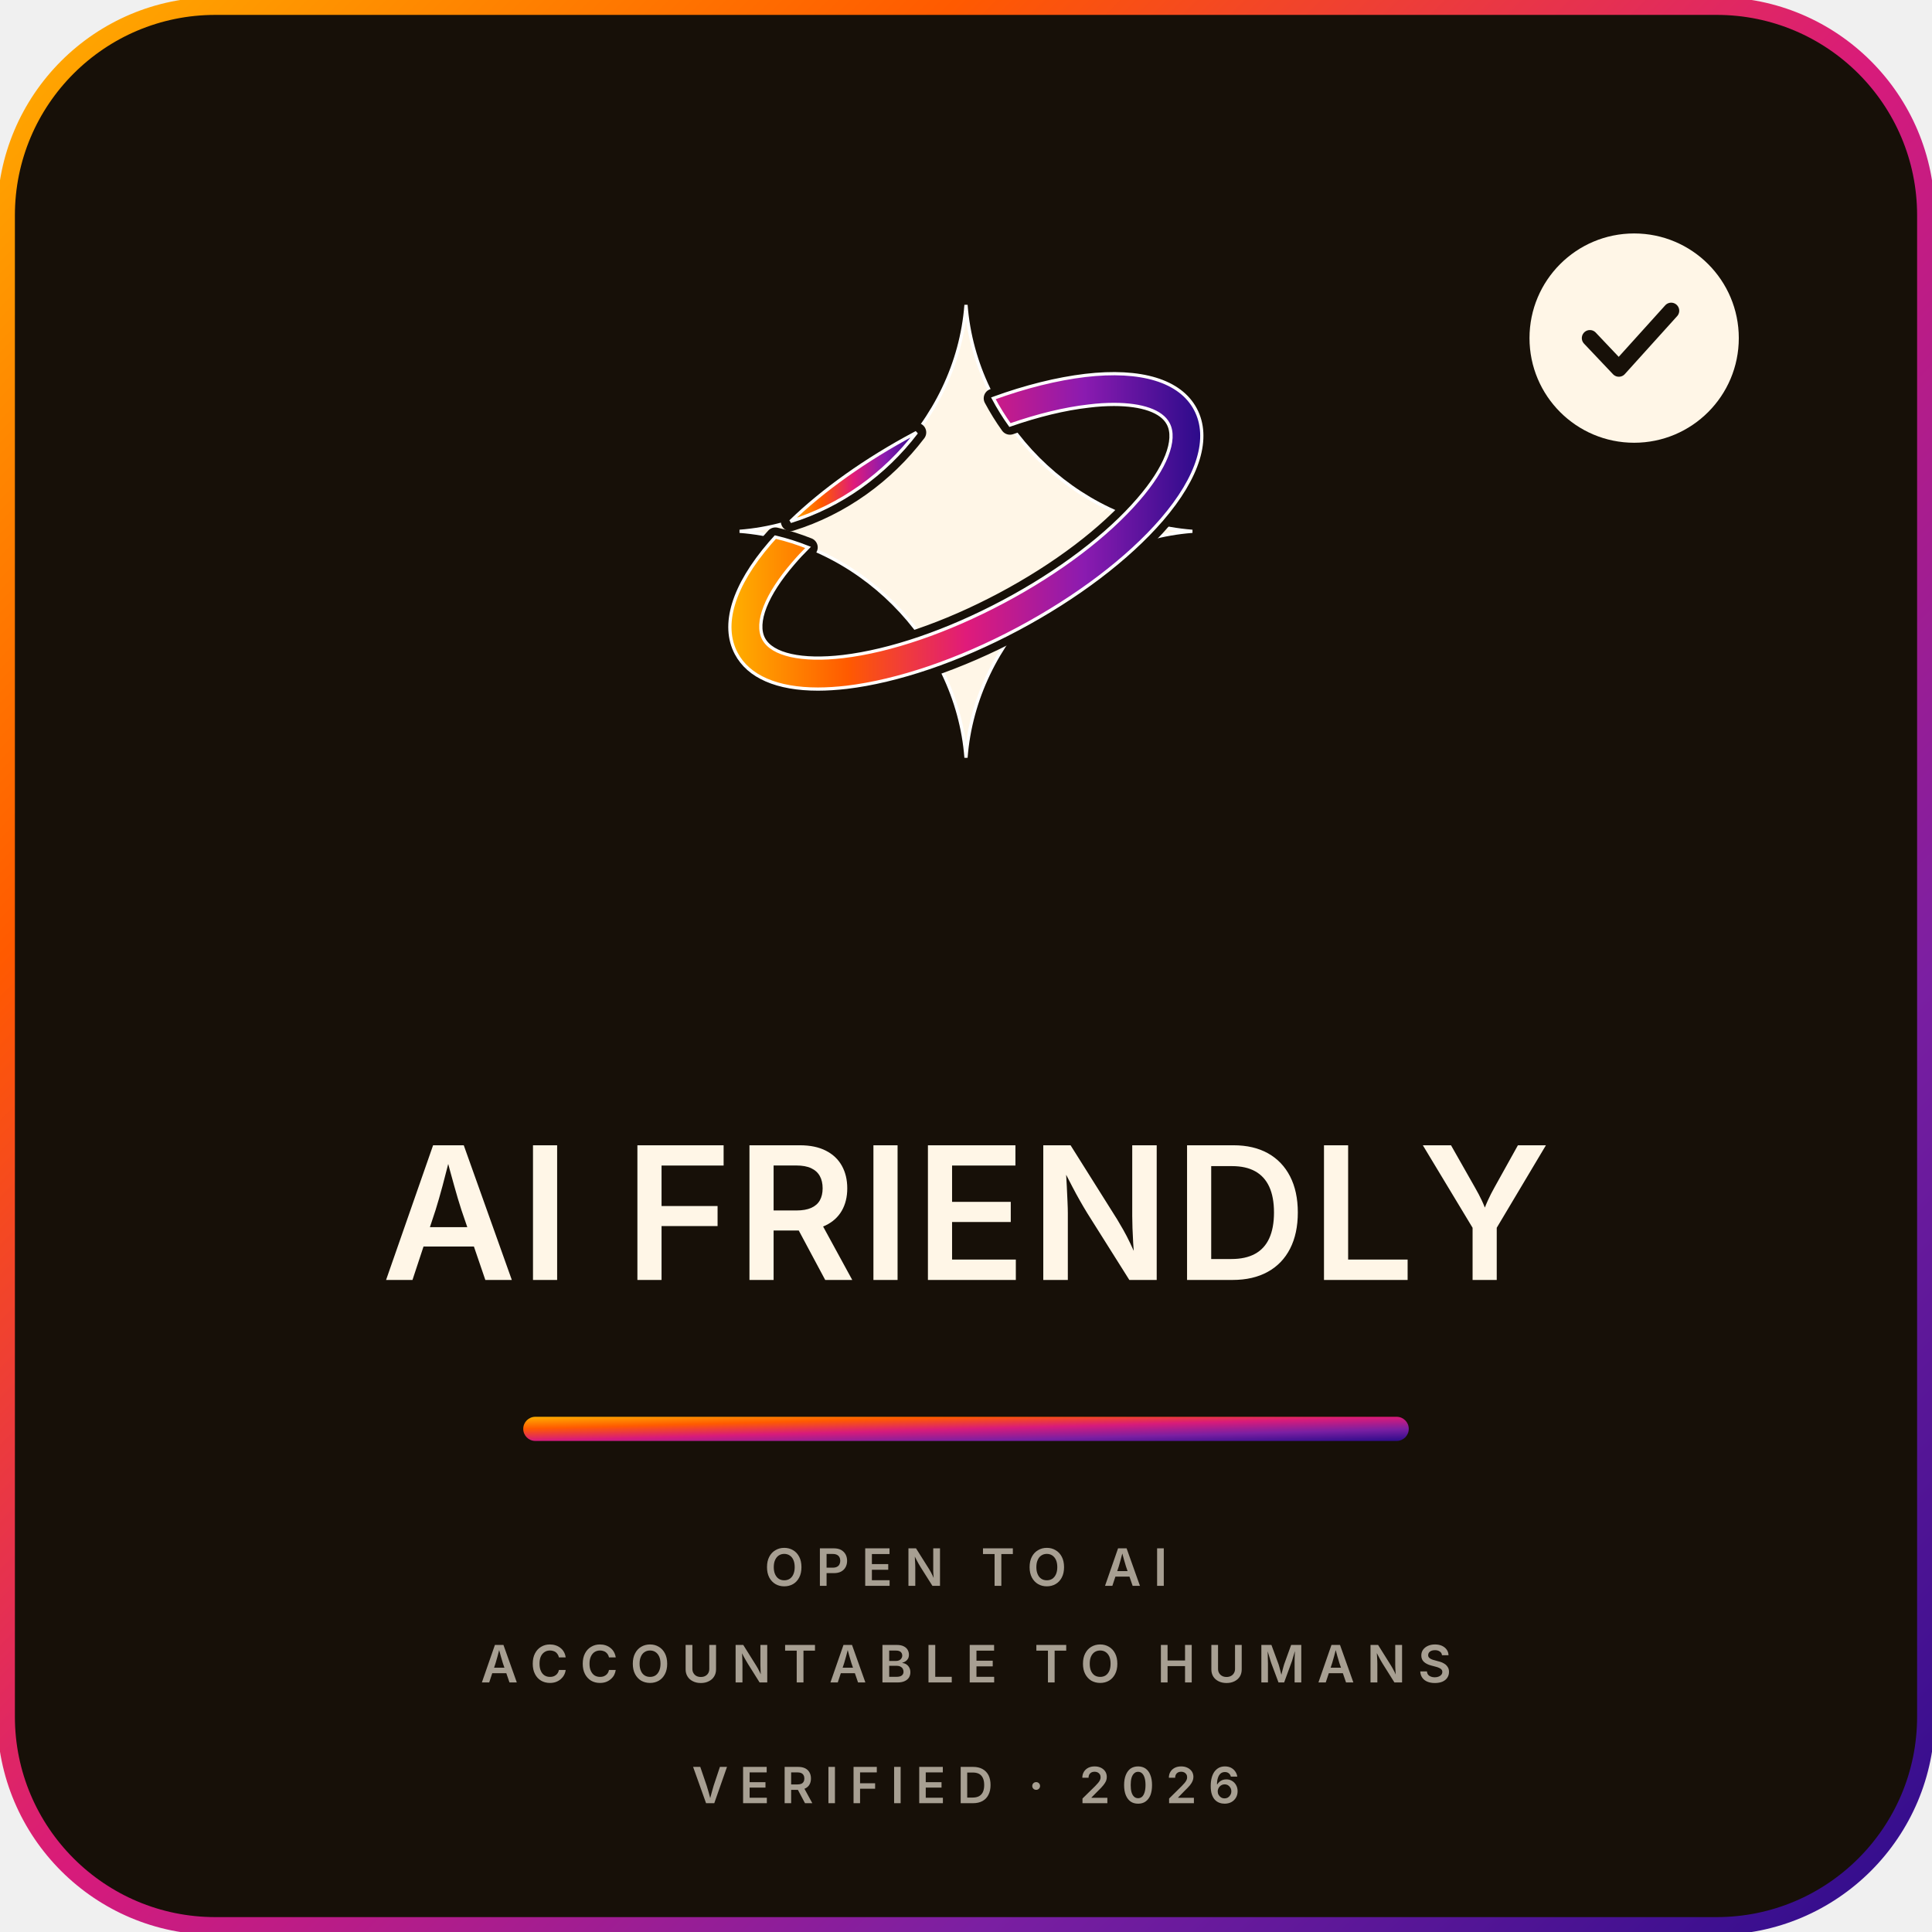
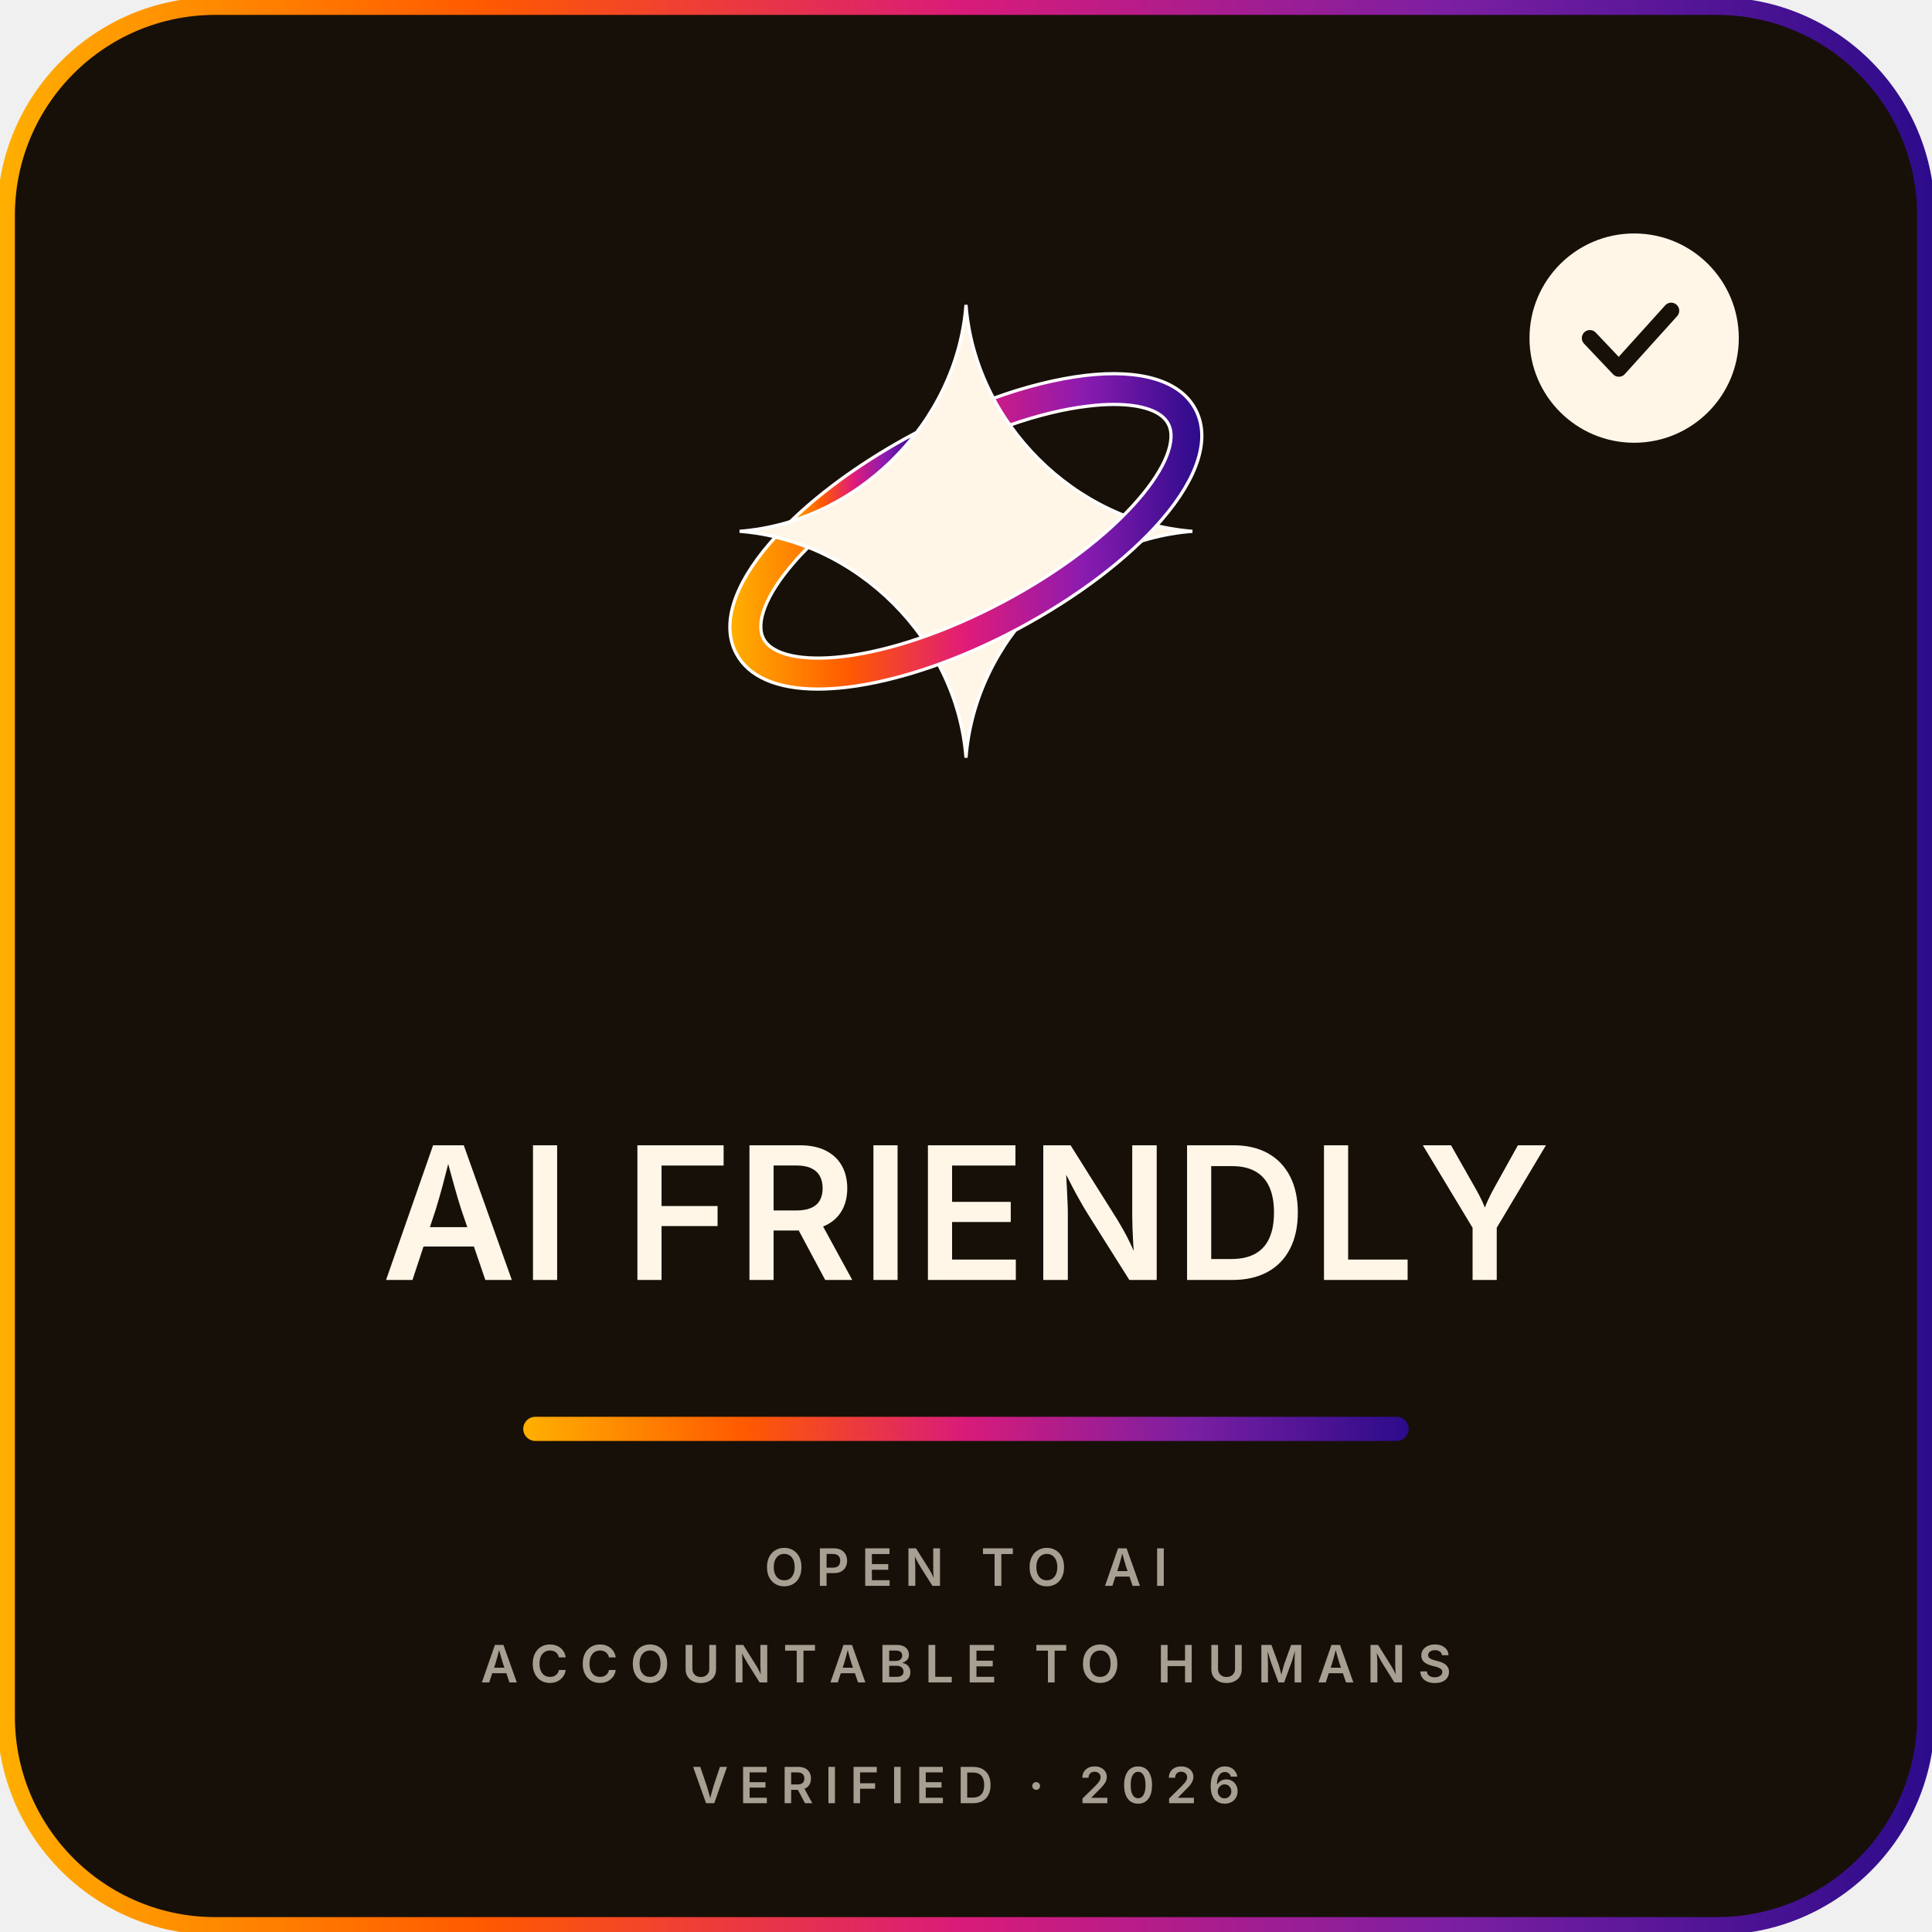
<svg xmlns="http://www.w3.org/2000/svg" width="240" height="240" viewBox="0 0 240 240" role="img">
  <defs>
    <linearGradient id="spec" x1="10" y1="6" x2="54" y2="58" gradientUnits="userSpaceOnUse">
      <stop offset="0" stop-color="#ffb000" />
      <stop offset=".27" stop-color="#ff6a00" />
      <stop offset=".52" stop-color="#e01b7a" />
      <stop offset=".74" stop-color="#8b1bb0" />
      <stop offset="1" stop-color="#2b0b8a" />
    </linearGradient>
-     <linearGradient id="specwide" x1="0" y1="0" x2="1" y2="1">
+     <linearGradient id="specwide" x1="0" y1="0" x2="1" y2="0">
      <stop offset="0" stop-color="#ffb000" />
      <stop offset=".25" stop-color="#ff5a00" />
      <stop offset=".5" stop-color="#d81b7a" />
      <stop offset=".75" stop-color="#7b1fa2" />
      <stop offset="1" stop-color="#2b0b8a" />
    </linearGradient>
  </defs>
  <rect x=".75" y=".75" width="238.5" height="238.5" rx="26" fill="#171008" stroke="url(#specwide)" stroke-width="2.2" />
  <g transform="translate(84.00 30.00) scale(0.2)">
    <defs>
      <linearGradient id="g1m6" gradientUnits="userSpaceOnUse" x1="70.949" y1="146.286" x2="149.285" y2="146.286">
        <stop offset="0" stop-color="#FFB000" />
        <stop offset="0.25" stop-color="#FF5A00" />
        <stop offset="0.5" stop-color="#E01B7A" />
        <stop offset="0.75" stop-color="#8B1BB0" />
        <stop offset="1" stop-color="#2B0B8A" />
      </linearGradient>
      <linearGradient id="g2m6" gradientUnits="userSpaceOnUse" x1="33.495" y1="180" x2="326.505" y2="180">
        <stop offset="0" stop-color="#FFB000" />
        <stop offset="0.25" stop-color="#FF5A00" />
        <stop offset="0.5" stop-color="#E01B7A" />
        <stop offset="0.75" stop-color="#8B1BB0" />
        <stop offset="1" stop-color="#2B0B8A" />
      </linearGradient>
    </defs>
-     <mask id="kom6" maskUnits="userSpaceOnUse" x="-20" y="-20" width="400" height="400">
-       <rect x="-20" y="-20" width="400" height="400" fill="#fff" />
-       <path d="M149.3,118.6c-0.5,0.3-1,0.5-1.5,0.8c-30,16-56.7,35-76.8,54.5C102.1,164.3,129.6,144.5,149.3,118.6z" fill="#000" stroke="#000" stroke-width="12" stroke-linejoin="round" />
-       <path d="M322.5,104.2c-9.4-17.7-33.7-25.1-68.5-21c-17.5,2.1-36.9,6.9-57,14.2c3.1,5.8,6.5,11.3,10.3,16.6c17.3-6,33.9-10.1,49-11.8c5.6-0.7,10.8-1,15.6-1c17.4,0,29.6,4.2,33.7,12c5.3,9.9-1.6,27.5-18.5,47c-19.3,22.4-49.1,45-83.9,63.5c-34.8,18.5-70.2,30.6-99.6,34.1c-25.6,3-44-1.1-49.3-11c-5.3-9.9,1.6-27.5,18.5-47c2.8-3.3,5.9-6.6,9.1-9.8c-6.6-2.6-13.4-4.8-20.3-6.4c-1.1,1.3-2.3,2.5-3.4,3.8c-22.8,26.5-30.3,50.8-20.9,68.5c7.7,14.5,25.4,22.1,50.8,22.1c5.5,0,11.5-0.4,17.7-1.1c31.7-3.8,69.5-16.6,106.3-36.2c36.8-19.6,68.6-43.7,89.5-67.9C324.5,146.2,331.9,121.9,322.5,104.2z" fill="#000" stroke="#000" stroke-width="12" stroke-linejoin="round" />
-     </mask>
-     <path d="M180,39.4c-5.6,73.1-67.5,135-140.6,140.6c73.1,5.6,135,67.5,140.6,140.6c5.6-73.1,67.5-135,140.6-140.6C247.5,174.4,185.6,112.5,180,39.4z" fill="#fff6e7" stroke="#FFFFFF" stroke-width="2" mask="url(#kom6)" />
+     <path d="M180,39.4c-5.6,73.1-67.5,135-140.6,140.6c73.1,5.6,135,67.5,140.6,140.6c5.6-73.1,67.5-135,140.6-140.6C247.5,174.4,185.6,112.5,180,39.4z" fill="#fff6e7" stroke="#FFFFFF" stroke-width="2" />
    <path d="M149.3,118.6c-0.5,0.3-1,0.5-1.5,0.8c-30,16-56.7,35-76.8,54.5C102.1,164.3,129.6,144.5,149.3,118.6z" fill="url(#g1m6)" stroke="#FFFFFF" stroke-width="2" />
    <path d="M322.5,104.2c-9.4-17.7-33.7-25.1-68.5-21c-17.5,2.1-36.9,6.9-57,14.2c3.1,5.8,6.5,11.3,10.3,16.6c17.3-6,33.9-10.1,49-11.8c5.6-0.7,10.8-1,15.6-1c17.4,0,29.6,4.2,33.7,12c5.3,9.9-1.6,27.5-18.5,47c-19.3,22.4-49.1,45-83.9,63.5c-34.8,18.5-70.2,30.6-99.6,34.1c-25.6,3-44-1.1-49.3-11c-5.3-9.9,1.6-27.5,18.5-47c2.8-3.3,5.9-6.6,9.1-9.8c-6.6-2.6-13.4-4.8-20.3-6.4c-1.1,1.3-2.3,2.5-3.4,3.8c-22.8,26.5-30.3,50.8-20.9,68.5c7.7,14.5,25.4,22.1,50.8,22.1c5.5,0,11.5-0.4,17.7-1.1c31.7-3.8,69.5-16.6,106.3-36.2c36.8-19.6,68.6-43.7,89.5-67.9C324.5,146.2,331.9,121.9,322.5,104.2z" fill="url(#g2m6)" stroke="#FFFFFF" stroke-width="2" />
  </g>
  <path d="M47.96 159.00 53.80 142.27H57.61L63.58 159.00H60.29L57.32 150.31Q56.88 148.96 56.41 147.26Q55.93 145.56 55.36 143.39H55.99Q55.43 145.58 54.98 147.29Q54.52 149.00 54.11 150.31L51.24 159.00ZM51.36 154.85V152.44H60.18V154.85Z M69.21 142.27V159.00H66.21V142.27Z M79.18 159.00V142.27H89.89V144.79H82.18V149.82H89.14V152.31H82.18V159.00Z M93.10 159.00V142.27H99.36Q101.28 142.27 102.59 142.94Q103.91 143.61 104.58 144.82Q105.25 146.02 105.25 147.62Q105.25 149.22 104.57 150.40Q103.89 151.58 102.57 152.22Q101.25 152.86 99.31 152.86H94.85V150.37H98.91Q100.05 150.37 100.77 150.05Q101.49 149.73 101.84 149.12Q102.19 148.50 102.19 147.62Q102.19 146.72 101.84 146.09Q101.49 145.46 100.77 145.12Q100.05 144.78 98.90 144.78H96.10V159.00ZM102.51 159.00 98.45 151.41H101.73L105.87 159.00Z M111.50 142.27V159.00H108.50V142.27Z M115.27 159.00V142.27H126.14V144.79H118.27V149.30H125.56V151.80H118.27V156.47H126.19V159.00Z M129.60 159.00V142.27H132.99L138.78 151.48Q139.13 152.05 139.54 152.78Q139.95 153.50 140.38 154.40Q140.82 155.29 141.25 156.38H140.91Q140.83 155.44 140.77 154.44Q140.71 153.45 140.68 152.55Q140.65 151.66 140.65 151.04V142.27H143.69V159.00H140.29L135.07 150.71Q134.58 149.91 134.14 149.13Q133.70 148.36 133.19 147.38Q132.69 146.40 131.97 145.02H132.39Q132.46 146.24 132.52 147.34Q132.58 148.43 132.61 149.29Q132.65 150.16 132.65 150.69V159.00Z M153.12 159.00H148.89V156.40H152.97Q154.73 156.40 155.90 155.76Q157.08 155.12 157.67 153.83Q158.26 152.54 158.26 150.62Q158.26 148.70 157.67 147.42Q157.08 146.14 155.92 145.50Q154.77 144.86 153.05 144.86H148.80V142.27H153.23Q155.73 142.27 157.52 143.27Q159.30 144.27 160.26 146.14Q161.22 148.01 161.22 150.62Q161.22 153.23 160.26 155.11Q159.30 156.99 157.49 157.99Q155.67 159.00 153.12 159.00ZM150.46 142.27V159.00H147.46V142.27Z M164.47 159.00V142.27H167.47V156.47H174.86V159.00Z M182.93 159.00V152.52L176.75 142.27H180.25L183.24 147.54Q183.72 148.37 184.09 149.16Q184.46 149.95 184.85 151.09H184.07Q184.45 149.94 184.82 149.14Q185.18 148.34 185.63 147.54L188.56 142.27H192.04L185.93 152.52V159.00Z" fill="#fff6e7" />
  <rect x="65.0" y="176" width="110" height="3" rx="1.5" fill="url(#specwide)" />
  <path d="M97.42 197.06Q96.81 197.06 96.33 196.78Q95.84 196.49 95.56 195.96Q95.28 195.42 95.28 194.68Q95.28 193.92 95.56 193.39Q95.84 192.85 96.33 192.57Q96.81 192.28 97.42 192.28Q98.03 192.28 98.52 192.57Q99.00 192.85 99.28 193.39Q99.56 193.92 99.56 194.68Q99.56 195.43 99.28 195.96Q99.00 196.50 98.52 196.78Q98.03 197.06 97.42 197.06ZM97.42 196.31Q97.80 196.31 98.09 196.13Q98.39 195.94 98.55 195.57Q98.72 195.20 98.72 194.68Q98.72 194.14 98.55 193.77Q98.39 193.41 98.09 193.22Q97.80 193.03 97.42 193.03Q97.04 193.03 96.75 193.22Q96.46 193.41 96.29 193.78Q96.12 194.14 96.12 194.68Q96.12 195.20 96.29 195.57Q96.46 195.94 96.75 196.13Q97.04 196.31 97.42 196.31Z M101.85 197.00V192.34H103.59Q104.12 192.34 104.49 192.54Q104.85 192.75 105.04 193.09Q105.23 193.44 105.23 193.89Q105.23 194.33 105.04 194.68Q104.85 195.03 104.48 195.23Q104.12 195.42 103.58 195.42H102.42V194.74H103.47Q103.78 194.74 103.98 194.63Q104.19 194.52 104.28 194.33Q104.38 194.13 104.38 193.89Q104.38 193.64 104.28 193.45Q104.19 193.26 103.98 193.15Q103.78 193.04 103.46 193.04H102.68V197.00Z M107.48 197.00V192.34H110.50V193.05H108.31V194.30H110.34V195.00H108.31V196.30H110.51V197.00Z M112.85 197.00V192.34H113.79L115.41 194.91Q115.50 195.07 115.62 195.27Q115.73 195.47 115.85 195.72Q115.97 195.97 116.09 196.27H116.00Q115.98 196.01 115.96 195.73Q115.94 195.45 115.93 195.21Q115.93 194.96 115.93 194.79V192.34H116.77V197.00H115.83L114.37 194.69Q114.24 194.47 114.11 194.25Q113.99 194.04 113.85 193.77Q113.71 193.49 113.51 193.11H113.63Q113.65 193.45 113.66 193.75Q113.68 194.06 113.69 194.30Q113.70 194.54 113.70 194.69V197.00Z M122.11 193.05V192.34H125.82V193.05H124.39V197.00H123.55V193.05Z M130.04 197.06Q129.43 197.06 128.95 196.78Q128.46 196.49 128.18 195.96Q127.90 195.42 127.90 194.68Q127.90 193.92 128.18 193.39Q128.46 192.85 128.95 192.57Q129.43 192.28 130.04 192.28Q130.65 192.28 131.13 192.57Q131.62 192.85 131.90 193.39Q132.18 193.92 132.18 194.68Q132.18 195.43 131.90 195.96Q131.62 196.50 131.13 196.78Q130.65 197.06 130.04 197.06ZM130.04 196.31Q130.42 196.31 130.71 196.13Q131.00 195.94 131.17 195.57Q131.34 195.20 131.34 194.68Q131.34 194.14 131.17 193.77Q131.00 193.41 130.71 193.22Q130.42 193.03 130.04 193.03Q129.66 193.03 129.37 193.22Q129.07 193.41 128.91 193.78Q128.74 194.14 128.74 194.68Q128.74 195.20 128.91 195.57Q129.07 195.94 129.37 196.13Q129.66 196.31 130.04 196.31Z M137.27 197.00 138.89 192.34H139.95L141.61 197.00H140.70L139.87 194.58Q139.75 194.21 139.62 193.73Q139.49 193.26 139.33 192.66H139.50Q139.35 193.26 139.22 193.74Q139.09 194.22 138.98 194.58L138.18 197.00ZM138.21 195.85V195.17H140.67V195.85Z M144.57 192.34V197.00H143.74V192.34Z" fill="rgba(255,246,231,.62)" />
  <path d="M59.86 209.00 61.48 204.34H62.54L64.20 209.00H63.29L62.46 206.58Q62.34 206.21 62.21 205.73Q62.07 205.26 61.92 204.66H62.09Q61.94 205.26 61.81 205.74Q61.68 206.22 61.57 206.58L60.77 209.00ZM60.80 207.85V207.17H63.25V207.85Z M68.31 209.06Q67.70 209.06 67.22 208.78Q66.73 208.49 66.46 207.96Q66.18 207.42 66.18 206.68Q66.18 205.92 66.46 205.39Q66.74 204.85 67.22 204.57Q67.70 204.28 68.31 204.28Q68.69 204.28 69.02 204.39Q69.36 204.50 69.62 204.71Q69.88 204.91 70.05 205.21Q70.22 205.51 70.27 205.89H69.43Q69.39 205.69 69.29 205.53Q69.19 205.37 69.05 205.25Q68.90 205.14 68.72 205.09Q68.53 205.03 68.32 205.03Q67.94 205.03 67.65 205.22Q67.35 205.41 67.18 205.78Q67.02 206.15 67.02 206.68Q67.02 207.21 67.19 207.57Q67.35 207.94 67.65 208.13Q67.94 208.31 68.32 208.31Q68.53 208.31 68.71 208.26Q68.90 208.20 69.04 208.09Q69.19 207.98 69.29 207.82Q69.39 207.66 69.43 207.45H70.27Q70.23 207.78 70.07 208.08Q69.91 208.37 69.66 208.59Q69.40 208.81 69.06 208.94Q68.72 209.06 68.31 209.06Z M74.52 209.06Q73.91 209.06 73.43 208.78Q72.95 208.49 72.67 207.96Q72.39 207.42 72.39 206.68Q72.39 205.92 72.67 205.39Q72.95 204.85 73.44 204.57Q73.92 204.28 74.52 204.28Q74.91 204.28 75.24 204.39Q75.57 204.50 75.83 204.71Q76.09 204.91 76.26 205.21Q76.43 205.51 76.49 205.89H75.65Q75.61 205.69 75.51 205.53Q75.41 205.37 75.26 205.25Q75.12 205.14 74.93 205.09Q74.75 205.03 74.54 205.03Q74.16 205.03 73.86 205.22Q73.57 205.41 73.40 205.78Q73.23 206.15 73.23 206.68Q73.23 207.21 73.40 207.57Q73.57 207.94 73.86 208.13Q74.16 208.31 74.54 208.31Q74.74 208.31 74.93 208.26Q75.11 208.20 75.26 208.09Q75.41 207.98 75.51 207.82Q75.61 207.66 75.65 207.45H76.49Q76.44 207.78 76.29 208.08Q76.13 208.37 75.87 208.59Q75.62 208.81 75.28 208.94Q74.94 209.06 74.52 209.06Z M80.75 209.06Q80.14 209.06 79.65 208.78Q79.17 208.49 78.89 207.96Q78.61 207.42 78.61 206.68Q78.61 205.92 78.89 205.39Q79.17 204.85 79.65 204.57Q80.14 204.28 80.75 204.28Q81.36 204.28 81.84 204.57Q82.32 204.85 82.60 205.39Q82.88 205.92 82.88 206.68Q82.88 207.43 82.60 207.96Q82.32 208.50 81.84 208.78Q81.36 209.06 80.75 209.06ZM80.75 208.31Q81.13 208.31 81.42 208.13Q81.71 207.94 81.88 207.57Q82.05 207.20 82.05 206.68Q82.05 206.14 81.88 205.77Q81.71 205.41 81.42 205.22Q81.13 205.03 80.75 205.03Q80.37 205.03 80.08 205.22Q79.78 205.41 79.62 205.78Q79.45 206.14 79.45 206.68Q79.45 207.20 79.62 207.57Q79.78 207.94 80.08 208.13Q80.37 208.31 80.75 208.31Z M87.06 209.07Q86.49 209.07 86.07 208.85Q85.64 208.64 85.41 208.26Q85.17 207.88 85.17 207.38V204.34H86.01V207.31Q86.01 207.61 86.14 207.83Q86.27 208.06 86.50 208.19Q86.74 208.32 87.06 208.32Q87.39 208.32 87.62 208.19Q87.86 208.06 87.99 207.83Q88.11 207.61 88.11 207.31V204.34H88.95V207.38Q88.95 207.88 88.71 208.26Q88.48 208.64 88.05 208.85Q87.63 209.07 87.06 209.07Z M91.38 209.00V204.34H92.33L93.94 206.91Q94.04 207.07 94.15 207.27Q94.26 207.47 94.38 207.72Q94.51 207.97 94.63 208.27H94.53Q94.51 208.01 94.49 207.73Q94.48 207.45 94.47 207.21Q94.46 206.96 94.46 206.79V204.34H95.31V209.00H94.36L92.91 206.69Q92.77 206.47 92.65 206.25Q92.52 206.04 92.38 205.77Q92.24 205.49 92.04 205.11H92.16Q92.18 205.45 92.20 205.75Q92.21 206.06 92.22 206.30Q92.23 206.54 92.23 206.69V209.00Z M97.53 205.05V204.34H101.24V205.05H99.81V209.00H98.97V205.05Z M103.16 209.00 104.78 204.34H105.84L107.50 209.00H106.59L105.76 206.58Q105.64 206.21 105.51 205.73Q105.37 205.26 105.22 204.66H105.39Q105.24 205.26 105.11 205.74Q104.98 206.22 104.87 206.58L104.07 209.00ZM104.10 207.85V207.17H106.55V207.85Z M109.62 209.00V204.34H111.41Q111.91 204.34 112.24 204.50Q112.58 204.66 112.74 204.93Q112.91 205.21 112.91 205.55Q112.91 205.84 112.80 206.04Q112.69 206.24 112.51 206.36Q112.32 206.49 112.10 206.55V206.59Q112.34 206.60 112.57 206.74Q112.80 206.88 112.94 207.13Q113.09 207.38 113.09 207.73Q113.09 208.09 112.92 208.38Q112.74 208.67 112.39 208.83Q112.04 209.00 111.50 209.00ZM110.46 208.30H111.37Q111.83 208.30 112.04 208.12Q112.24 207.95 112.24 207.67Q112.24 207.46 112.14 207.29Q112.04 207.12 111.85 207.03Q111.66 206.93 111.40 206.93H110.46ZM110.46 206.33H111.30Q111.52 206.33 111.70 206.25Q111.87 206.17 111.97 206.02Q112.08 205.86 112.08 205.66Q112.08 205.39 111.89 205.21Q111.69 205.04 111.32 205.04H110.46Z M115.34 209.00V204.34H116.18V208.30H118.23V209.00Z M120.46 209.00V204.34H123.49V205.05H121.30V206.30H123.32V207.00H121.30V208.30H123.50V209.00Z M128.74 205.05V204.34H132.45V205.05H131.01V209.00H130.18V205.05Z M136.67 209.06Q136.06 209.06 135.57 208.78Q135.09 208.49 134.81 207.96Q134.53 207.42 134.53 206.68Q134.53 205.92 134.81 205.39Q135.09 204.85 135.57 204.57Q136.06 204.28 136.67 204.28Q137.28 204.28 137.76 204.57Q138.24 204.85 138.52 205.39Q138.80 205.92 138.80 206.68Q138.80 207.43 138.52 207.96Q138.24 208.50 137.76 208.78Q137.28 209.06 136.67 209.06ZM136.67 208.31Q137.05 208.31 137.34 208.13Q137.63 207.94 137.80 207.57Q137.96 207.20 137.96 206.68Q137.96 206.14 137.80 205.77Q137.63 205.41 137.34 205.22Q137.05 205.03 136.67 205.03Q136.29 205.03 135.99 205.22Q135.70 205.41 135.53 205.78Q135.37 206.14 135.37 206.68Q135.37 207.20 135.53 207.57Q135.70 207.94 135.99 208.13Q136.29 208.31 136.67 208.31Z M144.21 209.00V204.34H145.04V206.27H147.21V204.34H148.04V209.00H147.21V206.97H145.04V209.00Z M152.37 209.07Q151.80 209.07 151.37 208.85Q150.95 208.64 150.71 208.26Q150.48 207.88 150.48 207.38V204.34H151.31V207.31Q151.31 207.61 151.44 207.83Q151.57 208.06 151.81 208.19Q152.04 208.32 152.37 208.32Q152.69 208.32 152.92 208.19Q153.16 208.06 153.29 207.83Q153.42 207.61 153.42 207.31V204.34H154.25V207.38Q154.25 207.88 154.02 208.26Q153.78 208.64 153.36 208.85Q152.93 209.07 152.37 209.07Z M156.69 209.00V204.34H157.94L158.83 206.75Q158.87 206.88 158.93 207.09Q158.99 207.30 159.05 207.55Q159.11 207.79 159.17 208.02Q159.22 208.25 159.26 208.43H159.09Q159.13 208.26 159.18 208.03Q159.24 207.80 159.30 207.55Q159.36 207.31 159.42 207.10Q159.47 206.88 159.52 206.75L160.39 204.34H161.65V209.00H160.82V206.65Q160.82 206.50 160.82 206.29Q160.83 206.07 160.83 205.83Q160.84 205.59 160.85 205.34Q160.85 205.09 160.85 204.87H160.91Q160.85 205.11 160.78 205.37Q160.70 205.63 160.63 205.87Q160.56 206.11 160.50 206.32Q160.43 206.52 160.38 206.65L159.52 209.00H158.82L157.94 206.65Q157.90 206.52 157.83 206.32Q157.77 206.12 157.70 205.88Q157.62 205.64 157.55 205.38Q157.47 205.12 157.40 204.87H157.47Q157.48 205.08 157.48 205.32Q157.49 205.57 157.49 205.81Q157.50 206.06 157.50 206.28Q157.51 206.49 157.51 206.65V209.00Z M163.78 209.00 165.40 204.34H166.46L168.12 209.00H167.21L166.38 206.58Q166.26 206.21 166.13 205.73Q166.00 205.26 165.84 204.66H166.01Q165.86 205.26 165.73 205.74Q165.60 206.22 165.49 206.58L164.69 209.00ZM164.72 207.85V207.17H167.18V207.85Z M170.25 209.00V204.34H171.19L172.80 206.91Q172.90 207.07 173.01 207.27Q173.13 207.47 173.25 207.72Q173.37 207.97 173.49 208.27H173.40Q173.37 208.01 173.36 207.73Q173.34 207.45 173.33 207.21Q173.32 206.96 173.32 206.79V204.34H174.17V209.00H173.22L171.77 206.69Q171.63 206.47 171.51 206.25Q171.39 206.04 171.25 205.77Q171.11 205.49 170.91 205.11H171.02Q171.04 205.45 171.06 205.75Q171.08 206.06 171.09 206.30Q171.10 206.54 171.10 206.69V209.00Z M178.24 209.07Q177.70 209.07 177.30 208.90Q176.90 208.73 176.68 208.41Q176.45 208.09 176.43 207.63H177.26Q177.28 207.88 177.41 208.04Q177.54 208.20 177.76 208.28Q177.97 208.36 178.23 208.36Q178.51 208.36 178.72 208.27Q178.93 208.19 179.05 208.04Q179.17 207.89 179.17 207.69Q179.17 207.50 179.06 207.39Q178.96 207.27 178.77 207.19Q178.58 207.10 178.33 207.04L177.80 206.90Q177.22 206.75 176.89 206.45Q176.56 206.15 176.56 205.65Q176.56 205.24 176.78 204.93Q177.01 204.62 177.39 204.45Q177.78 204.28 178.26 204.28Q178.76 204.28 179.13 204.45Q179.51 204.63 179.72 204.93Q179.93 205.23 179.94 205.62H179.13Q179.10 205.32 178.86 205.16Q178.63 204.99 178.25 204.99Q177.99 204.99 177.80 205.07Q177.61 205.15 177.51 205.29Q177.41 205.43 177.41 205.60Q177.41 205.80 177.53 205.92Q177.65 206.05 177.83 206.12Q178.01 206.20 178.20 206.24L178.63 206.36Q178.89 206.42 179.14 206.52Q179.38 206.63 179.58 206.78Q179.77 206.94 179.89 207.17Q180.00 207.39 180.00 207.69Q180.00 208.10 179.79 208.41Q179.59 208.72 179.19 208.90Q178.80 209.07 178.24 209.07Z" fill="rgba(255,246,231,.62)" />
  <circle cx="203" cy="42" r="13" fill="#fff6e7" />
  <path d="M197.5 42 l3.6 3.8 l6.5 -7.2" fill="none" stroke="#171008" stroke-width="2" stroke-linecap="round" stroke-linejoin="round" />
  <path d="M87.71 224.00 86.10 219.49H86.99L87.79 221.83Q87.90 222.18 88.03 222.64Q88.16 223.10 88.31 223.68H88.14Q88.29 223.09 88.42 222.64Q88.54 222.18 88.65 221.83L89.43 219.49H90.31L88.73 224.00Z M92.31 224.00V219.49H95.24V220.17H93.12V221.39H95.09V222.06H93.12V223.32H95.26V224.00Z M97.47 224.00V219.49H99.16Q99.67 219.49 100.03 219.67Q100.38 219.85 100.56 220.18Q100.74 220.50 100.74 220.93Q100.74 221.36 100.56 221.68Q100.38 222.00 100.02 222.17Q99.66 222.34 99.14 222.34H97.94V221.67H99.04Q99.34 221.67 99.54 221.59Q99.73 221.50 99.82 221.34Q99.92 221.17 99.92 220.93Q99.92 220.69 99.82 220.52Q99.73 220.35 99.54 220.26Q99.34 220.17 99.03 220.17H98.28V224.00ZM100.00 224.00 98.91 221.95H99.79L100.91 224.00Z M103.72 219.49V224.00H102.91V219.49Z M106.03 224.00V219.49H108.92V220.17H106.84V221.52H108.71V222.20H106.84V224.00Z M111.88 219.49V224.00H111.07V219.49Z M114.19 224.00V219.49H117.12V220.17H115.00V221.39H116.96V222.06H115.00V223.32H117.13V224.00Z M120.87 224.00H119.73V223.30H120.83Q121.30 223.30 121.62 223.13Q121.94 222.95 122.10 222.61Q122.26 222.26 122.26 221.74Q122.26 221.22 122.10 220.88Q121.94 220.53 121.63 220.36Q121.31 220.19 120.85 220.19H119.71V219.49H120.90Q121.57 219.49 122.06 219.76Q122.54 220.03 122.80 220.53Q123.05 221.04 123.05 221.74Q123.05 222.44 122.79 222.95Q122.54 223.46 122.05 223.73Q121.56 224.00 120.87 224.00ZM120.15 219.49V224.00H119.34V219.49Z M128.72 222.34Q128.51 222.34 128.37 222.20Q128.23 222.06 128.23 221.86Q128.23 221.66 128.37 221.52Q128.51 221.38 128.72 221.38Q128.92 221.38 129.06 221.52Q129.20 221.66 129.20 221.86Q129.20 222.06 129.06 222.20Q128.92 222.34 128.72 222.34Z M134.47 224.00V223.42L136.04 221.88Q136.26 221.65 136.41 221.48Q136.56 221.30 136.64 221.13Q136.72 220.97 136.72 220.78Q136.72 220.56 136.62 220.41Q136.52 220.25 136.35 220.17Q136.18 220.09 135.97 220.09Q135.74 220.09 135.57 220.18Q135.41 220.27 135.31 220.44Q135.22 220.61 135.22 220.84H134.45Q134.45 220.41 134.65 220.09Q134.84 219.78 135.19 219.60Q135.53 219.43 135.98 219.43Q136.43 219.43 136.77 219.60Q137.11 219.77 137.30 220.06Q137.49 220.36 137.49 220.74Q137.49 220.99 137.40 221.23Q137.30 221.47 137.06 221.77Q136.82 222.07 136.38 222.49L135.59 223.29V223.33H137.56V224.00Z M141.38 224.06Q140.83 224.06 140.44 223.79Q140.06 223.51 139.85 223.00Q139.64 222.48 139.64 221.75Q139.64 221.02 139.85 220.50Q140.06 219.98 140.44 219.70Q140.83 219.43 141.38 219.43Q141.92 219.43 142.31 219.70Q142.70 219.98 142.90 220.50Q143.11 221.02 143.11 221.75Q143.11 222.48 142.91 223.00Q142.70 223.51 142.31 223.79Q141.93 224.06 141.38 224.06ZM141.38 223.38Q141.67 223.38 141.88 223.19Q142.08 223.00 142.19 222.63Q142.30 222.27 142.30 221.75Q142.30 221.22 142.19 220.86Q142.08 220.49 141.88 220.30Q141.67 220.10 141.38 220.10Q141.08 220.10 140.88 220.30Q140.67 220.49 140.56 220.86Q140.46 221.22 140.46 221.75Q140.46 222.27 140.56 222.63Q140.67 223.00 140.88 223.19Q141.08 223.38 141.38 223.38Z M145.23 224.00V223.42L146.79 221.88Q147.01 221.65 147.16 221.48Q147.31 221.30 147.39 221.13Q147.47 220.97 147.47 220.78Q147.47 220.56 147.37 220.41Q147.27 220.25 147.10 220.17Q146.93 220.09 146.72 220.09Q146.49 220.09 146.33 220.18Q146.16 220.27 146.07 220.44Q145.98 220.61 145.98 220.84H145.20Q145.20 220.41 145.40 220.09Q145.59 219.78 145.94 219.60Q146.28 219.43 146.73 219.43Q147.18 219.43 147.52 219.60Q147.86 219.77 148.06 220.06Q148.25 220.36 148.25 220.74Q148.25 220.99 148.15 221.23Q148.06 221.47 147.82 221.77Q147.57 222.07 147.13 222.49L146.35 223.29V223.33H148.31V224.00Z M152.12 224.06Q151.79 224.06 151.49 223.95Q151.18 223.84 150.93 223.59Q150.69 223.34 150.54 222.91Q150.40 222.49 150.40 221.87Q150.40 221.29 150.52 220.84Q150.64 220.39 150.87 220.07Q151.11 219.76 151.43 219.59Q151.76 219.43 152.16 219.43Q152.59 219.43 152.91 219.59Q153.24 219.76 153.44 220.05Q153.65 220.34 153.70 220.70H152.90Q152.84 220.44 152.65 220.29Q152.46 220.13 152.16 220.13Q151.85 220.13 151.63 220.31Q151.41 220.50 151.30 220.84Q151.18 221.18 151.18 221.66H151.22Q151.33 221.47 151.50 221.33Q151.67 221.19 151.88 221.11Q152.10 221.04 152.34 221.04Q152.74 221.04 153.05 221.23Q153.37 221.42 153.55 221.75Q153.74 222.08 153.74 222.51Q153.74 222.95 153.54 223.30Q153.33 223.66 152.97 223.86Q152.60 224.06 152.12 224.06ZM152.11 223.40Q152.35 223.40 152.54 223.29Q152.73 223.17 152.84 222.97Q152.96 222.77 152.96 222.53Q152.96 222.28 152.85 222.09Q152.74 221.89 152.55 221.77Q152.36 221.66 152.12 221.66Q151.94 221.66 151.79 221.73Q151.63 221.80 151.52 221.92Q151.40 222.04 151.34 222.20Q151.27 222.35 151.27 222.53Q151.27 222.77 151.38 222.96Q151.49 223.16 151.68 223.28Q151.87 223.40 152.11 223.40Z" fill="rgba(255,246,231,.62)" />
</svg>
